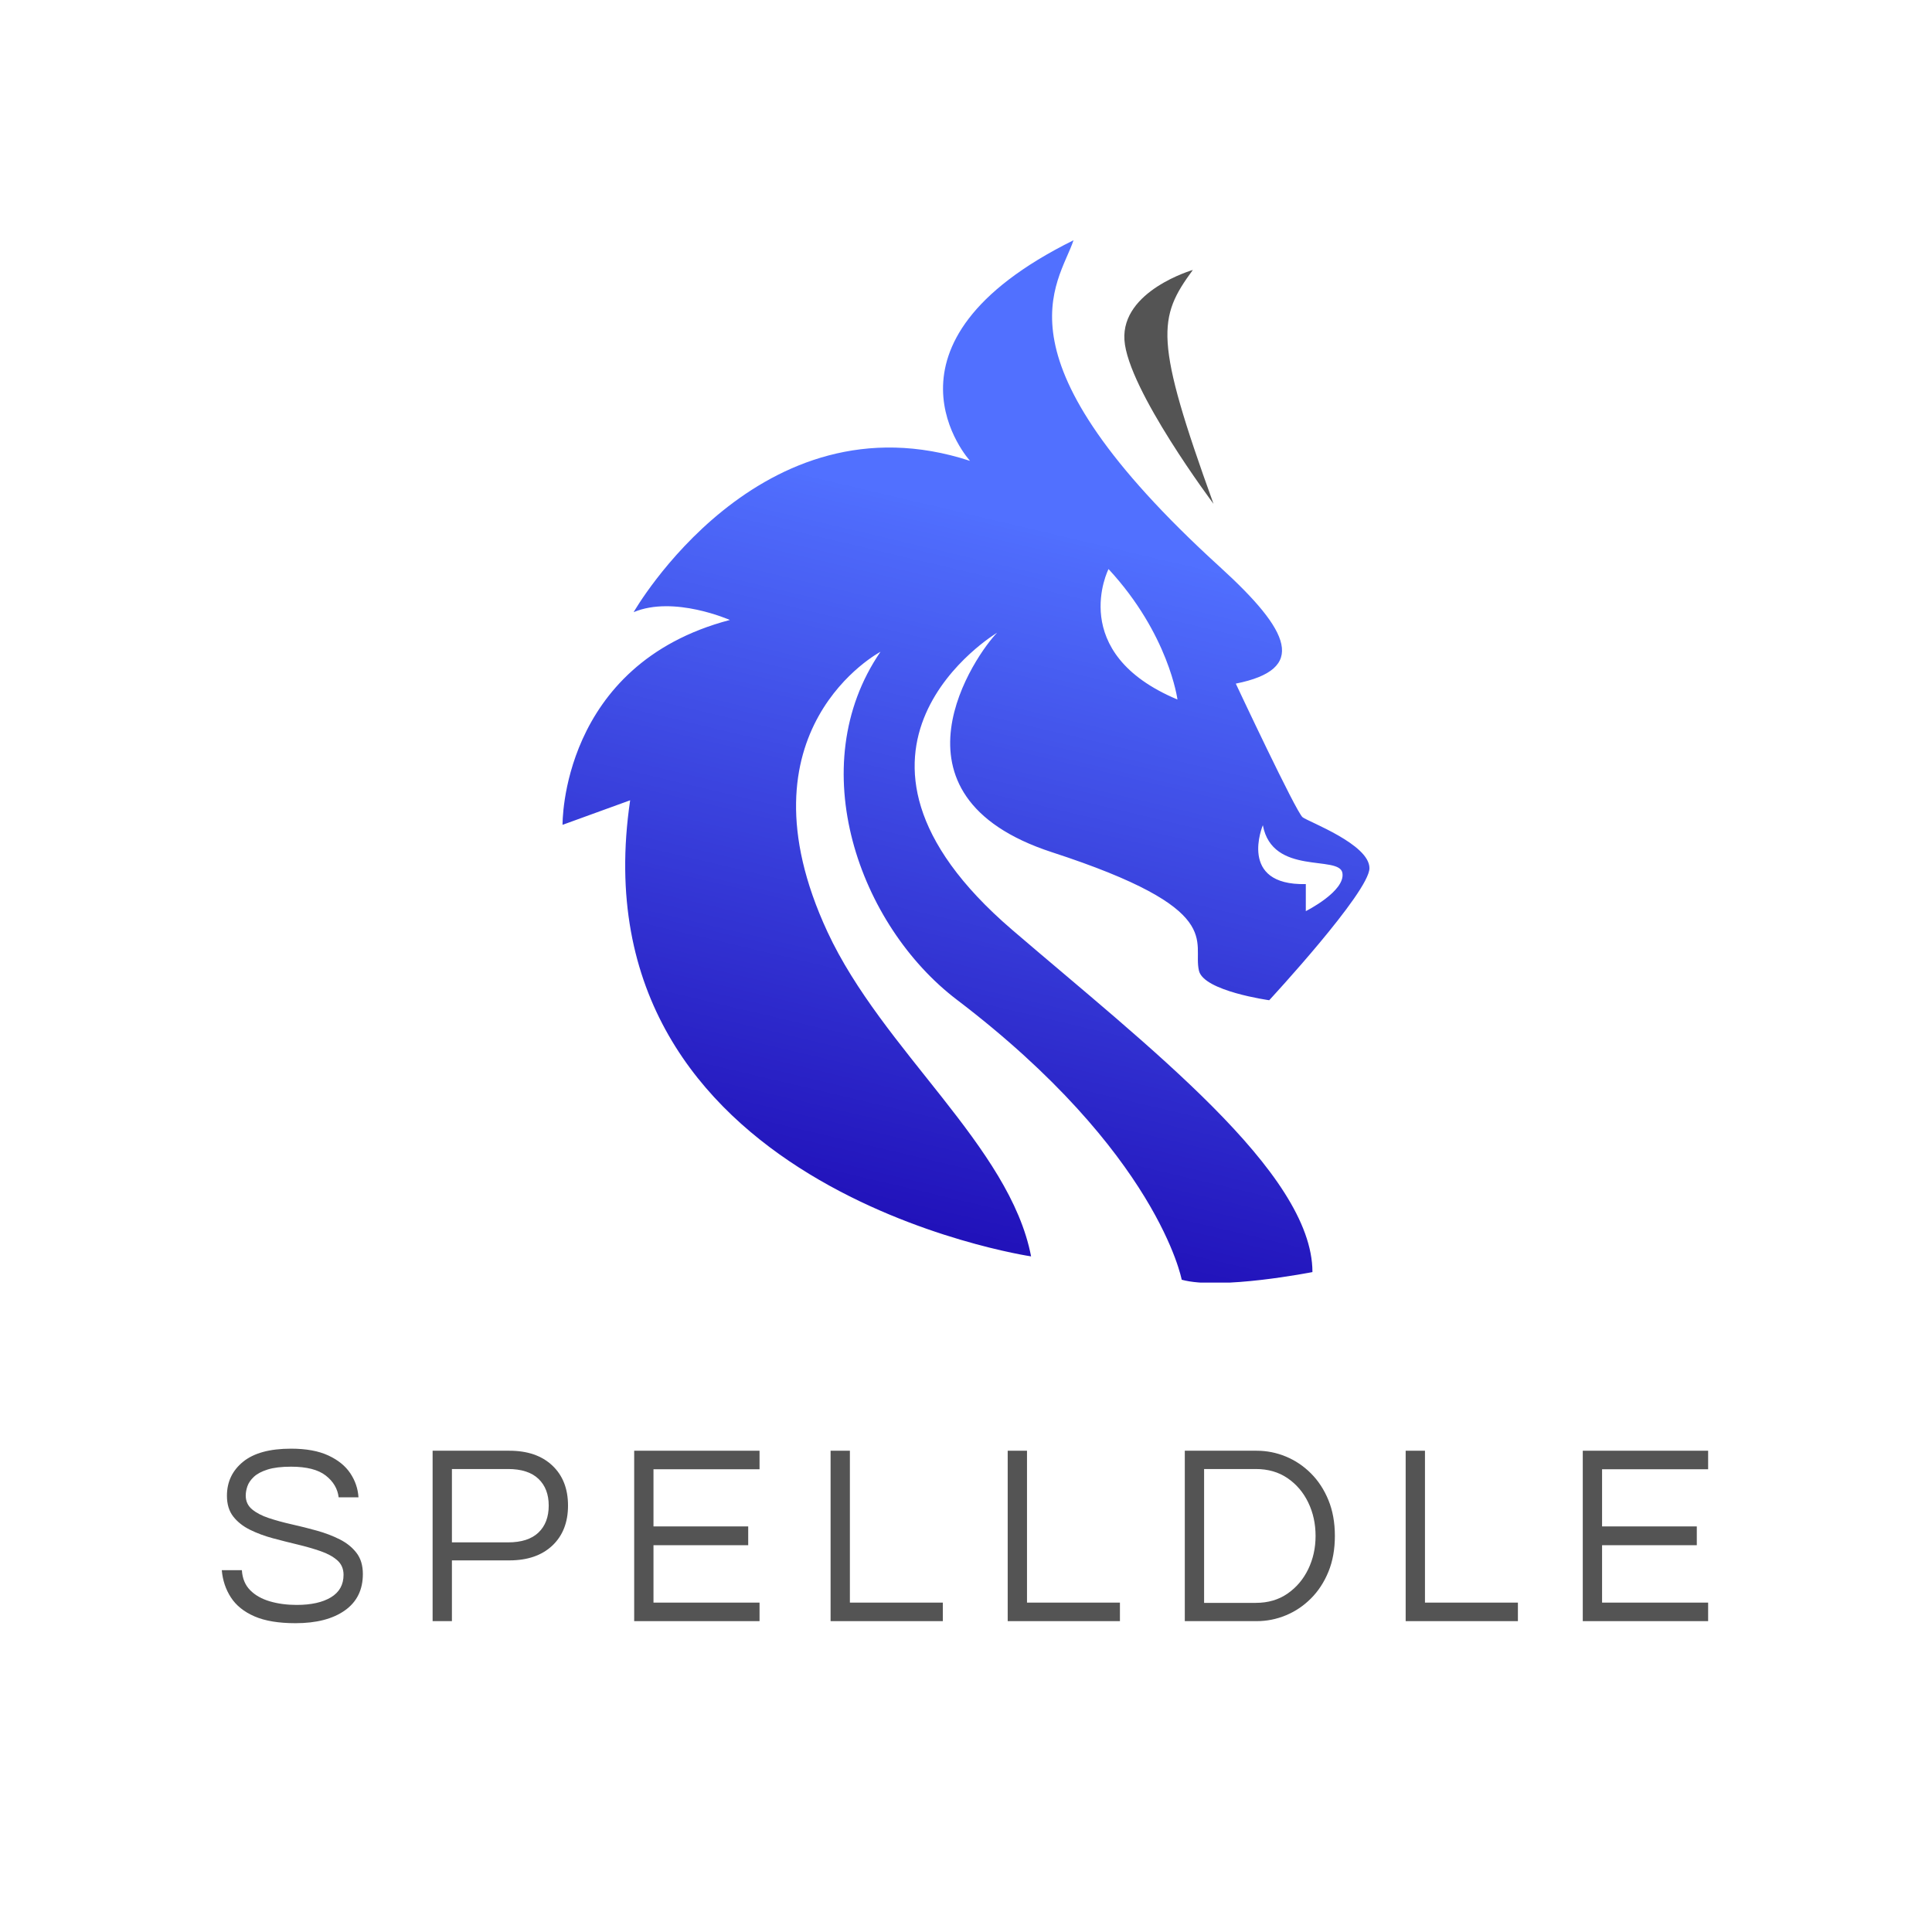
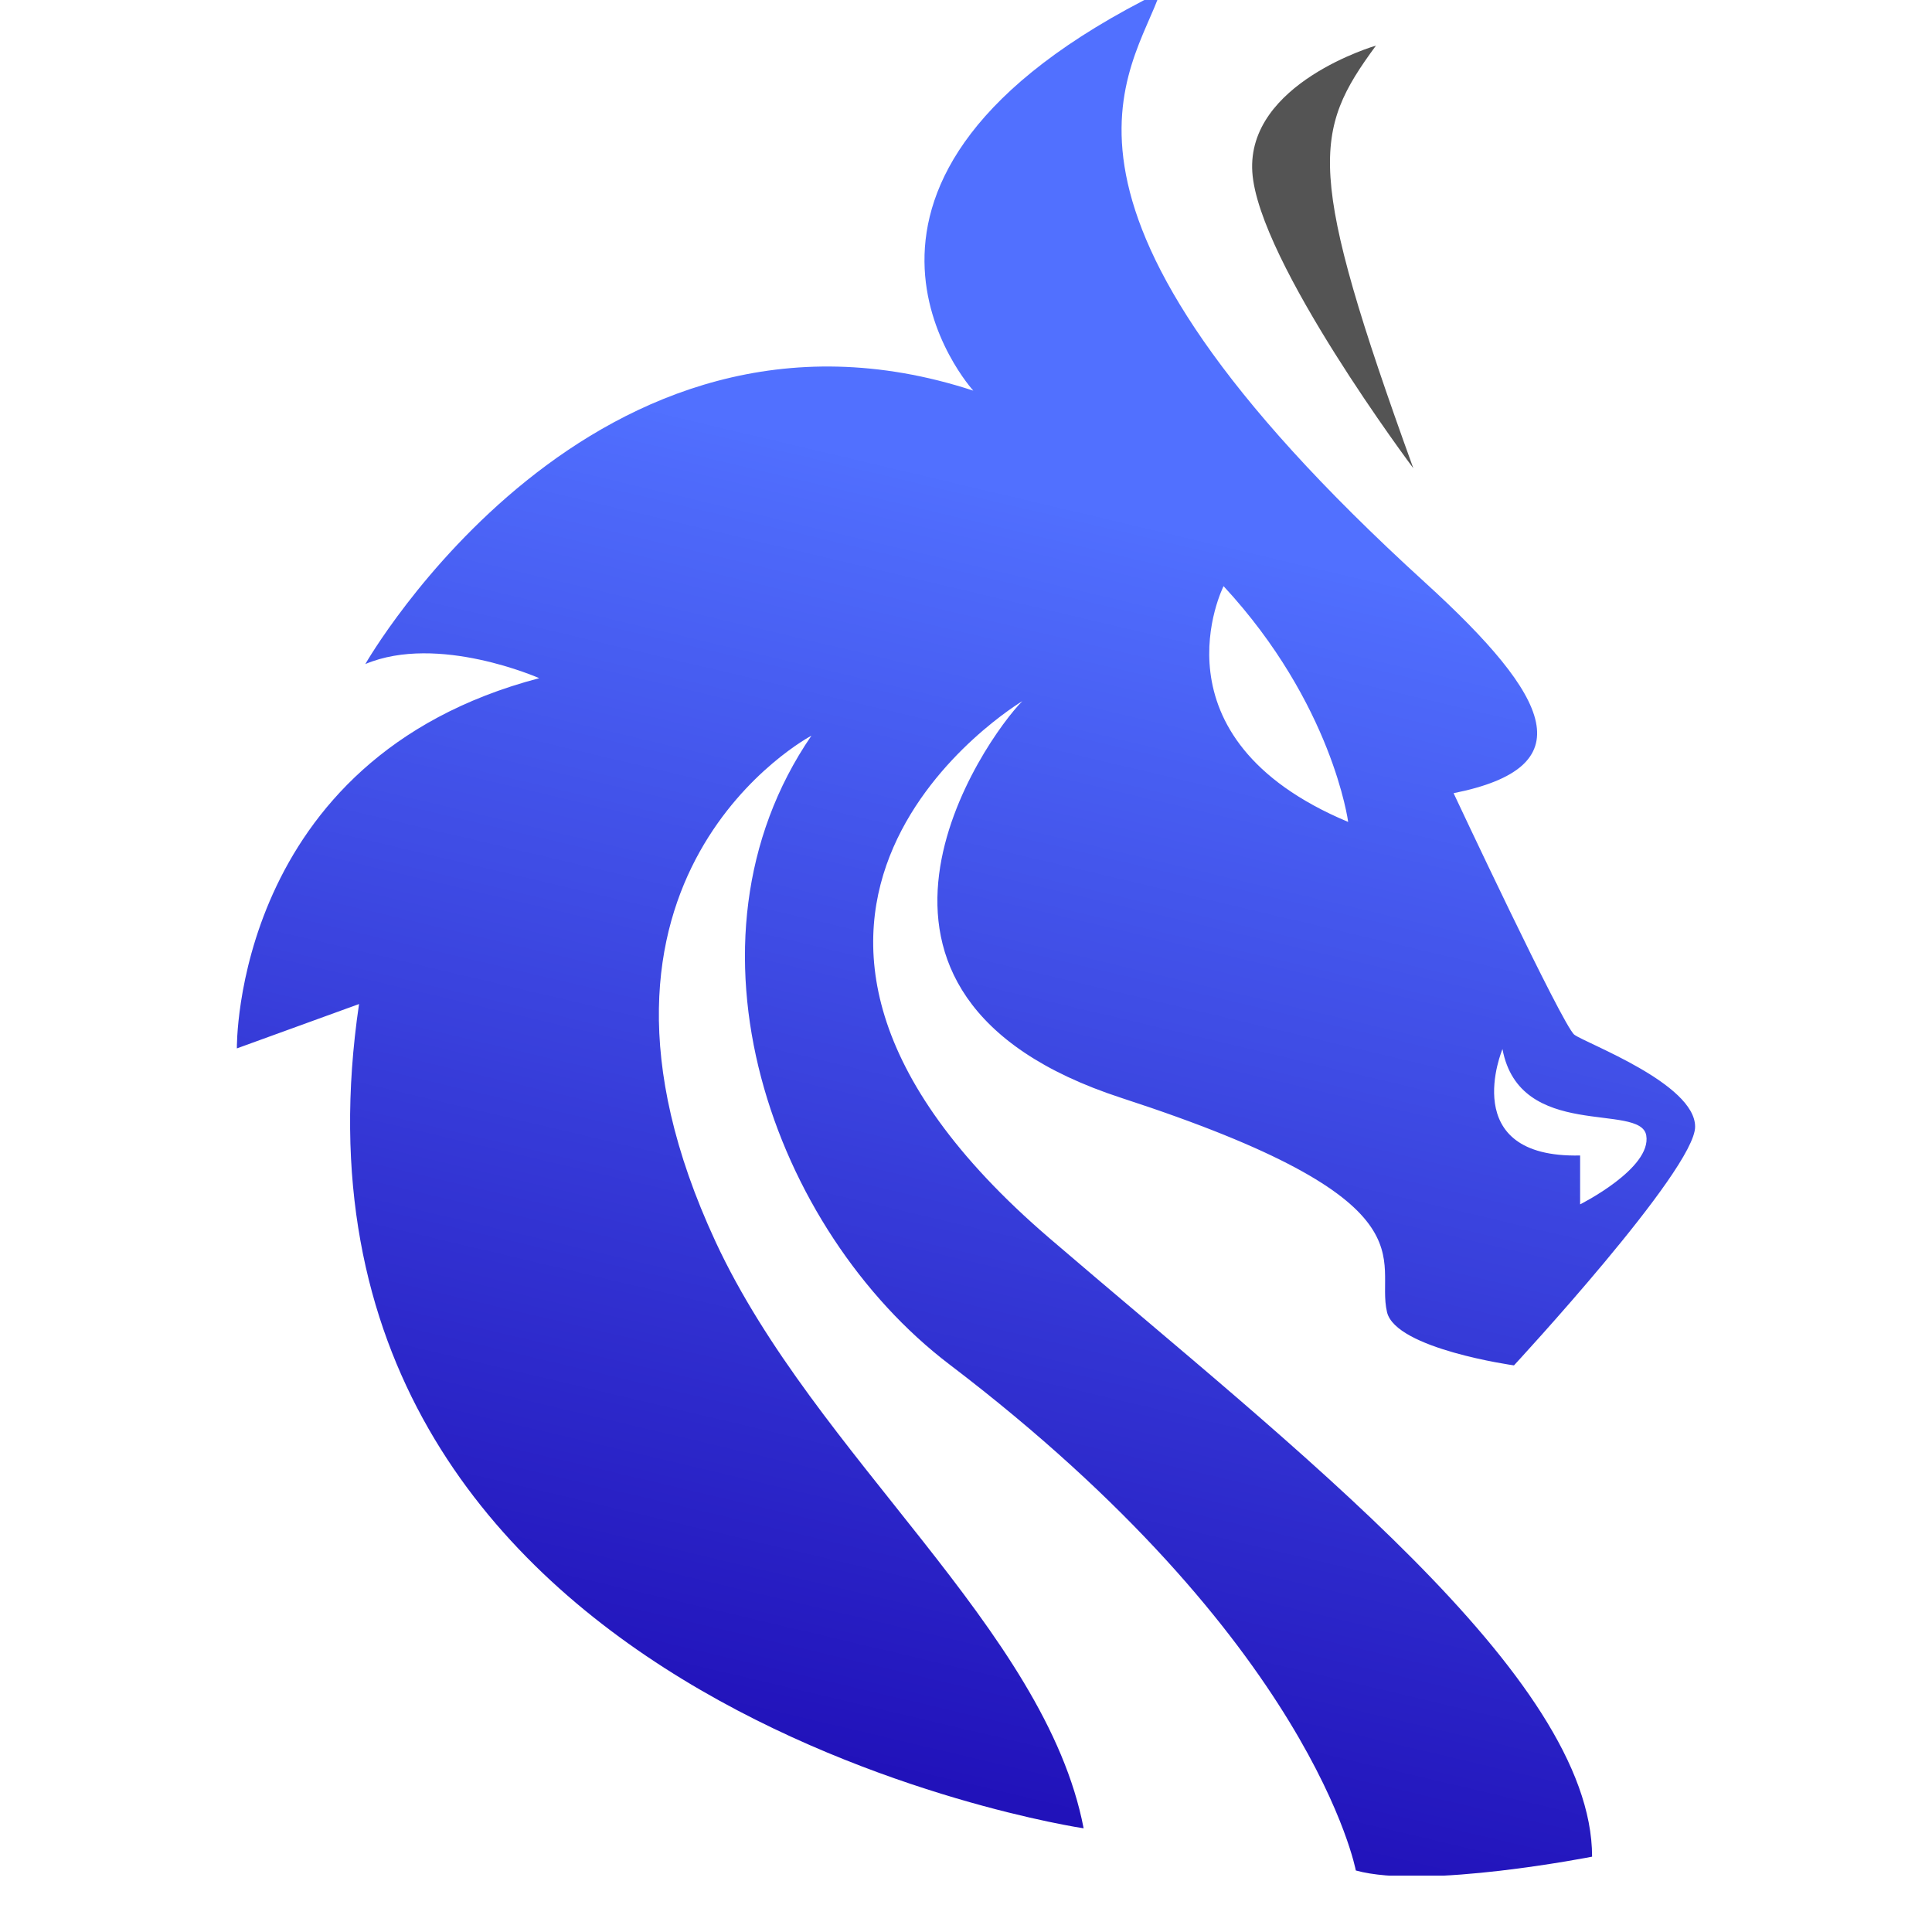
- <svg xmlns="http://www.w3.org/2000/svg" width="2000" zoomAndPan="magnify" viewBox="0 0 1500 1500" height="2000" preserveAspectRatio="xMidYMid meet" version="1.0">
+ <svg xmlns="http://www.w3.org/2000/svg" width="512" zoomAndPan="magnify" viewBox="335 190 830 830" height="512" preserveAspectRatio="xMidYMid meet" version="1.0">
  <defs>
    <g />
    <clipPath id="7ccd0b9235">
      <path d="M 436.625 186.531 L 1063.625 186.531 L 1063.625 995.781 L 436.625 995.781 Z M 436.625 186.531 " clip-rule="nonzero" />
    </clipPath>
    <clipPath id="b09a670791">
      <path d="M 860.652 441.816 C 907.551 492.465 914.18 543.109 914.18 543.109 C 827.711 506.875 860.652 441.816 860.652 441.816 Z M 980.473 640.691 C 987.883 680.223 1039.762 663.543 1042.238 677.754 C 1044.703 691.957 1013.828 707.398 1013.828 707.398 L 1013.828 686.402 C 960.707 687.633 980.473 640.691 980.473 640.691 Z M 785.711 721.812 C 622.656 581.812 774.184 491.23 774.184 491.23 C 758.535 506.875 680.301 617.227 816.828 661.699 C 953.352 706.164 925.5 730.871 930.871 753.691 C 934.594 769.504 985.41 776.578 985.41 776.578 C 985.41 776.578 1063.234 692.574 1063.234 674.047 C 1063.234 655.52 1016.293 638.223 1011.352 634.52 C 1006.41 630.816 959.473 530.758 959.473 530.758 C 1015.059 519.641 1002.293 490.406 947.121 440.172 C 767.793 276.902 821.949 221.117 833.48 186.531 C 670.426 267.234 753.137 357.824 753.137 357.824 C 589.57 304.324 491.941 475.285 491.941 475.285 C 523.234 462.109 566.66 481.348 566.66 481.348 C 434.898 515.938 436.762 640.398 436.762 640.398 L 489.246 621.34 C 444.777 922.746 800.535 975.453 800.535 975.453 C 784.062 889.809 685.242 815.691 642.418 723.461 C 569.461 566.32 683.594 506.051 683.594 506.051 C 622.652 594.992 667.125 718.52 742.887 776.168 C 899.129 895.047 917.473 993.574 917.473 993.574 C 947.117 1001.809 1018.973 987.641 1018.973 987.641 C 1018.973 910.23 890.707 811.965 785.711 721.816 Z M 785.711 721.812 " clip-rule="nonzero" />
    </clipPath>
    <linearGradient x1="1669.154" gradientTransform="matrix(0.350261, 0, 0, 0.350261, 436.7599, 186.5309)" y1="-28.251" x2="1056.883" gradientUnits="userSpaceOnUse" y2="2560.48" id="b9efe1607c">
      <stop stop-opacity="1" stop-color="rgb(31.76%, 43.919%, 100%)" offset="0" />
      <stop stop-opacity="1" stop-color="rgb(31.76%, 43.919%, 100%)" offset="0.155" />
      <stop stop-opacity="1" stop-color="rgb(31.76%, 43.919%, 100%)" offset="0.25" />
      <stop stop-opacity="1" stop-color="rgb(31.76%, 43.919%, 100%)" offset="0.281" />
      <stop stop-opacity="1" stop-color="rgb(31.676%, 43.755%, 99.878%)" offset="0.297" />
      <stop stop-opacity="1" stop-color="rgb(31.468%, 43.347%, 99.579%)" offset="0.301" />
      <stop stop-opacity="1" stop-color="rgb(31.345%, 43.105%, 99.402%)" offset="0.305" />
      <stop stop-opacity="1" stop-color="rgb(31.221%, 42.862%, 99.223%)" offset="0.309" />
      <stop stop-opacity="1" stop-color="rgb(31.097%, 42.619%, 99.046%)" offset="0.312" />
      <stop stop-opacity="1" stop-color="rgb(30.974%, 42.377%, 98.869%)" offset="0.316" />
      <stop stop-opacity="1" stop-color="rgb(30.85%, 42.134%, 98.692%)" offset="0.32" />
      <stop stop-opacity="1" stop-color="rgb(30.727%, 41.891%, 98.514%)" offset="0.324" />
      <stop stop-opacity="1" stop-color="rgb(30.603%, 41.649%, 98.337%)" offset="0.328" />
      <stop stop-opacity="1" stop-color="rgb(30.479%, 41.406%, 98.158%)" offset="0.332" />
      <stop stop-opacity="1" stop-color="rgb(30.357%, 41.164%, 97.981%)" offset="0.336" />
      <stop stop-opacity="1" stop-color="rgb(30.234%, 40.921%, 97.803%)" offset="0.34" />
      <stop stop-opacity="1" stop-color="rgb(30.11%, 40.678%, 97.626%)" offset="0.344" />
      <stop stop-opacity="1" stop-color="rgb(29.987%, 40.436%, 97.447%)" offset="0.348" />
      <stop stop-opacity="1" stop-color="rgb(29.863%, 40.193%, 97.27%)" offset="0.352" />
      <stop stop-opacity="1" stop-color="rgb(29.739%, 39.951%, 97.092%)" offset="0.355" />
      <stop stop-opacity="1" stop-color="rgb(29.616%, 39.708%, 96.915%)" offset="0.359" />
      <stop stop-opacity="1" stop-color="rgb(29.492%, 39.465%, 96.738%)" offset="0.363" />
      <stop stop-opacity="1" stop-color="rgb(29.369%, 39.223%, 96.561%)" offset="0.367" />
      <stop stop-opacity="1" stop-color="rgb(29.245%, 38.98%, 96.382%)" offset="0.371" />
      <stop stop-opacity="1" stop-color="rgb(29.123%, 38.737%, 96.205%)" offset="0.375" />
      <stop stop-opacity="1" stop-color="rgb(28.999%, 38.495%, 96.027%)" offset="0.379" />
      <stop stop-opacity="1" stop-color="rgb(28.876%, 38.252%, 95.85%)" offset="0.383" />
      <stop stop-opacity="1" stop-color="rgb(28.752%, 38.01%, 95.671%)" offset="0.387" />
      <stop stop-opacity="1" stop-color="rgb(28.629%, 37.767%, 95.494%)" offset="0.391" />
      <stop stop-opacity="1" stop-color="rgb(28.505%, 37.524%, 95.316%)" offset="0.395" />
      <stop stop-opacity="1" stop-color="rgb(28.381%, 37.282%, 95.139%)" offset="0.398" />
      <stop stop-opacity="1" stop-color="rgb(28.258%, 37.039%, 94.962%)" offset="0.402" />
      <stop stop-opacity="1" stop-color="rgb(28.134%, 36.797%, 94.785%)" offset="0.406" />
      <stop stop-opacity="1" stop-color="rgb(28.011%, 36.554%, 94.606%)" offset="0.41" />
      <stop stop-opacity="1" stop-color="rgb(27.888%, 36.311%, 94.429%)" offset="0.414" />
      <stop stop-opacity="1" stop-color="rgb(27.765%, 36.069%, 94.25%)" offset="0.418" />
      <stop stop-opacity="1" stop-color="rgb(27.641%, 35.826%, 94.073%)" offset="0.422" />
      <stop stop-opacity="1" stop-color="rgb(27.518%, 35.583%, 93.895%)" offset="0.426" />
      <stop stop-opacity="1" stop-color="rgb(27.394%, 35.341%, 93.718%)" offset="0.43" />
      <stop stop-opacity="1" stop-color="rgb(27.271%, 35.098%, 93.539%)" offset="0.434" />
      <stop stop-opacity="1" stop-color="rgb(27.147%, 34.856%, 93.362%)" offset="0.438" />
      <stop stop-opacity="1" stop-color="rgb(27.023%, 34.613%, 93.184%)" offset="0.441" />
      <stop stop-opacity="1" stop-color="rgb(26.9%, 34.37%, 93.007%)" offset="0.445" />
      <stop stop-opacity="1" stop-color="rgb(26.776%, 34.128%, 92.83%)" offset="0.449" />
      <stop stop-opacity="1" stop-color="rgb(26.654%, 33.885%, 92.653%)" offset="0.453" />
      <stop stop-opacity="1" stop-color="rgb(26.53%, 33.643%, 92.474%)" offset="0.457" />
      <stop stop-opacity="1" stop-color="rgb(26.407%, 33.4%, 92.297%)" offset="0.461" />
      <stop stop-opacity="1" stop-color="rgb(26.283%, 33.157%, 92.119%)" offset="0.465" />
      <stop stop-opacity="1" stop-color="rgb(26.16%, 32.915%, 91.942%)" offset="0.469" />
      <stop stop-opacity="1" stop-color="rgb(26.036%, 32.672%, 91.763%)" offset="0.473" />
      <stop stop-opacity="1" stop-color="rgb(25.912%, 32.43%, 91.586%)" offset="0.477" />
      <stop stop-opacity="1" stop-color="rgb(25.789%, 32.187%, 91.408%)" offset="0.48" />
      <stop stop-opacity="1" stop-color="rgb(25.665%, 31.944%, 91.231%)" offset="0.484" />
      <stop stop-opacity="1" stop-color="rgb(25.542%, 31.702%, 91.052%)" offset="0.488" />
      <stop stop-opacity="1" stop-color="rgb(25.42%, 31.459%, 90.875%)" offset="0.492" />
      <stop stop-opacity="1" stop-color="rgb(25.296%, 31.216%, 90.698%)" offset="0.496" />
      <stop stop-opacity="1" stop-color="rgb(25.172%, 30.975%, 90.521%)" offset="0.5" />
      <stop stop-opacity="1" stop-color="rgb(25.049%, 30.733%, 90.343%)" offset="0.504" />
      <stop stop-opacity="1" stop-color="rgb(24.925%, 30.49%, 90.166%)" offset="0.508" />
      <stop stop-opacity="1" stop-color="rgb(24.802%, 30.247%, 89.987%)" offset="0.512" />
      <stop stop-opacity="1" stop-color="rgb(24.678%, 30.005%, 89.81%)" offset="0.516" />
      <stop stop-opacity="1" stop-color="rgb(24.554%, 29.762%, 89.632%)" offset="0.52" />
      <stop stop-opacity="1" stop-color="rgb(24.431%, 29.52%, 89.455%)" offset="0.523" />
      <stop stop-opacity="1" stop-color="rgb(24.307%, 29.277%, 89.276%)" offset="0.527" />
      <stop stop-opacity="1" stop-color="rgb(24.184%, 29.034%, 89.099%)" offset="0.531" />
      <stop stop-opacity="1" stop-color="rgb(24.06%, 28.792%, 88.921%)" offset="0.535" />
      <stop stop-opacity="1" stop-color="rgb(23.938%, 28.549%, 88.744%)" offset="0.539" />
      <stop stop-opacity="1" stop-color="rgb(23.814%, 28.307%, 88.567%)" offset="0.543" />
      <stop stop-opacity="1" stop-color="rgb(23.691%, 28.064%, 88.39%)" offset="0.547" />
      <stop stop-opacity="1" stop-color="rgb(23.567%, 27.821%, 88.211%)" offset="0.551" />
      <stop stop-opacity="1" stop-color="rgb(23.444%, 27.579%, 88.034%)" offset="0.555" />
      <stop stop-opacity="1" stop-color="rgb(23.32%, 27.336%, 87.856%)" offset="0.559" />
      <stop stop-opacity="1" stop-color="rgb(23.196%, 27.094%, 87.679%)" offset="0.562" />
      <stop stop-opacity="1" stop-color="rgb(23.073%, 26.851%, 87.5%)" offset="0.566" />
      <stop stop-opacity="1" stop-color="rgb(22.949%, 26.608%, 87.323%)" offset="0.57" />
      <stop stop-opacity="1" stop-color="rgb(22.826%, 26.366%, 87.144%)" offset="0.574" />
      <stop stop-opacity="1" stop-color="rgb(22.704%, 26.123%, 86.967%)" offset="0.578" />
      <stop stop-opacity="1" stop-color="rgb(22.58%, 25.88%, 86.79%)" offset="0.582" />
      <stop stop-opacity="1" stop-color="rgb(22.456%, 25.638%, 86.613%)" offset="0.586" />
      <stop stop-opacity="1" stop-color="rgb(22.333%, 25.395%, 86.435%)" offset="0.59" />
      <stop stop-opacity="1" stop-color="rgb(22.209%, 25.153%, 86.258%)" offset="0.594" />
      <stop stop-opacity="1" stop-color="rgb(22.086%, 24.91%, 86.079%)" offset="0.598" />
      <stop stop-opacity="1" stop-color="rgb(21.962%, 24.667%, 85.902%)" offset="0.602" />
      <stop stop-opacity="1" stop-color="rgb(21.838%, 24.425%, 85.724%)" offset="0.605" />
      <stop stop-opacity="1" stop-color="rgb(21.715%, 24.182%, 85.547%)" offset="0.609" />
      <stop stop-opacity="1" stop-color="rgb(21.591%, 23.94%, 85.368%)" offset="0.613" />
      <stop stop-opacity="1" stop-color="rgb(21.469%, 23.697%, 85.191%)" offset="0.617" />
      <stop stop-opacity="1" stop-color="rgb(21.346%, 23.454%, 85.013%)" offset="0.621" />
      <stop stop-opacity="1" stop-color="rgb(21.222%, 23.212%, 84.836%)" offset="0.625" />
      <stop stop-opacity="1" stop-color="rgb(21.098%, 22.969%, 84.659%)" offset="0.629" />
      <stop stop-opacity="1" stop-color="rgb(20.975%, 22.726%, 84.482%)" offset="0.633" />
      <stop stop-opacity="1" stop-color="rgb(20.851%, 22.484%, 84.303%)" offset="0.637" />
      <stop stop-opacity="1" stop-color="rgb(20.728%, 22.241%, 84.126%)" offset="0.641" />
      <stop stop-opacity="1" stop-color="rgb(20.604%, 21.999%, 83.948%)" offset="0.645" />
      <stop stop-opacity="1" stop-color="rgb(20.48%, 21.756%, 83.771%)" offset="0.648" />
      <stop stop-opacity="1" stop-color="rgb(20.357%, 21.513%, 83.592%)" offset="0.652" />
      <stop stop-opacity="1" stop-color="rgb(20.235%, 21.271%, 83.415%)" offset="0.656" />
      <stop stop-opacity="1" stop-color="rgb(20.111%, 21.028%, 83.237%)" offset="0.66" />
      <stop stop-opacity="1" stop-color="rgb(19.987%, 20.786%, 83.06%)" offset="0.664" />
      <stop stop-opacity="1" stop-color="rgb(19.864%, 20.543%, 82.881%)" offset="0.668" />
      <stop stop-opacity="1" stop-color="rgb(19.74%, 20.3%, 82.704%)" offset="0.672" />
      <stop stop-opacity="1" stop-color="rgb(19.617%, 20.058%, 82.527%)" offset="0.676" />
      <stop stop-opacity="1" stop-color="rgb(19.493%, 19.815%, 82.35%)" offset="0.68" />
      <stop stop-opacity="1" stop-color="rgb(19.37%, 19.572%, 82.172%)" offset="0.684" />
      <stop stop-opacity="1" stop-color="rgb(19.246%, 19.33%, 81.995%)" offset="0.688" />
      <stop stop-opacity="1" stop-color="rgb(19.122%, 19.087%, 81.816%)" offset="0.691" />
      <stop stop-opacity="1" stop-color="rgb(19%, 18.845%, 81.639%)" offset="0.695" />
      <stop stop-opacity="1" stop-color="rgb(18.877%, 18.602%, 81.461%)" offset="0.699" />
      <stop stop-opacity="1" stop-color="rgb(18.753%, 18.359%, 81.284%)" offset="0.703" />
      <stop stop-opacity="1" stop-color="rgb(18.629%, 18.117%, 81.105%)" offset="0.707" />
      <stop stop-opacity="1" stop-color="rgb(18.506%, 17.874%, 80.928%)" offset="0.711" />
      <stop stop-opacity="1" stop-color="rgb(18.382%, 17.632%, 80.75%)" offset="0.715" />
      <stop stop-opacity="1" stop-color="rgb(18.259%, 17.39%, 80.573%)" offset="0.719" />
      <stop stop-opacity="1" stop-color="rgb(18.135%, 17.148%, 80.396%)" offset="0.723" />
      <stop stop-opacity="1" stop-color="rgb(18.011%, 16.905%, 80.219%)" offset="0.727" />
      <stop stop-opacity="1" stop-color="rgb(17.888%, 16.663%, 80.04%)" offset="0.73" />
      <stop stop-opacity="1" stop-color="rgb(17.766%, 16.42%, 79.863%)" offset="0.734" />
      <stop stop-opacity="1" stop-color="rgb(17.642%, 16.177%, 79.684%)" offset="0.738" />
      <stop stop-opacity="1" stop-color="rgb(17.519%, 15.935%, 79.507%)" offset="0.742" />
      <stop stop-opacity="1" stop-color="rgb(17.395%, 15.692%, 79.329%)" offset="0.746" />
      <stop stop-opacity="1" stop-color="rgb(17.271%, 15.45%, 79.152%)" offset="0.75" />
      <stop stop-opacity="1" stop-color="rgb(17.148%, 15.207%, 78.973%)" offset="0.754" />
      <stop stop-opacity="1" stop-color="rgb(17.024%, 14.964%, 78.796%)" offset="0.758" />
      <stop stop-opacity="1" stop-color="rgb(16.901%, 14.722%, 78.619%)" offset="0.762" />
      <stop stop-opacity="1" stop-color="rgb(16.777%, 14.479%, 78.442%)" offset="0.766" />
      <stop stop-opacity="1" stop-color="rgb(16.653%, 14.236%, 78.264%)" offset="0.77" />
      <stop stop-opacity="1" stop-color="rgb(16.531%, 13.994%, 78.087%)" offset="0.773" />
      <stop stop-opacity="1" stop-color="rgb(16.408%, 13.751%, 77.908%)" offset="0.777" />
      <stop stop-opacity="1" stop-color="rgb(16.284%, 13.509%, 77.731%)" offset="0.781" />
      <stop stop-opacity="1" stop-color="rgb(16.161%, 13.266%, 77.553%)" offset="0.785" />
      <stop stop-opacity="1" stop-color="rgb(16.037%, 13.023%, 77.376%)" offset="0.789" />
      <stop stop-opacity="1" stop-color="rgb(15.913%, 12.781%, 77.197%)" offset="0.793" />
      <stop stop-opacity="1" stop-color="rgb(15.79%, 12.538%, 77.02%)" offset="0.797" />
      <stop stop-opacity="1" stop-color="rgb(15.666%, 12.296%, 76.842%)" offset="0.801" />
      <stop stop-opacity="1" stop-color="rgb(15.543%, 12.053%, 76.665%)" offset="0.805" />
      <stop stop-opacity="1" stop-color="rgb(15.419%, 11.81%, 76.488%)" offset="0.809" />
      <stop stop-opacity="1" stop-color="rgb(15.295%, 11.568%, 76.311%)" offset="0.812" />
      <stop stop-opacity="1" stop-color="rgb(15.172%, 11.325%, 76.132%)" offset="0.816" />
      <stop stop-opacity="1" stop-color="rgb(15.05%, 11.082%, 75.955%)" offset="0.82" />
      <stop stop-opacity="1" stop-color="rgb(14.926%, 10.84%, 75.777%)" offset="0.824" />
      <stop stop-opacity="1" stop-color="rgb(14.803%, 10.597%, 75.6%)" offset="0.828" />
      <stop stop-opacity="1" stop-color="rgb(14.679%, 10.355%, 75.421%)" offset="0.832" />
      <stop stop-opacity="1" stop-color="rgb(14.555%, 10.112%, 75.244%)" offset="0.836" />
      <stop stop-opacity="1" stop-color="rgb(14.432%, 9.869%, 75.066%)" offset="0.84" />
      <stop stop-opacity="1" stop-color="rgb(14.308%, 9.627%, 74.889%)" offset="0.844" />
      <stop stop-opacity="1" stop-color="rgb(14.185%, 9.384%, 74.71%)" offset="0.848" />
      <stop stop-opacity="1" stop-color="rgb(14.061%, 9.142%, 74.533%)" offset="0.852" />
      <stop stop-opacity="1" stop-color="rgb(13.937%, 8.899%, 74.356%)" offset="0.855" />
      <stop stop-opacity="1" stop-color="rgb(13.815%, 8.656%, 74.179%)" offset="0.859" />
      <stop stop-opacity="1" stop-color="rgb(13.692%, 8.414%, 74.001%)" offset="0.863" />
      <stop stop-opacity="1" stop-color="rgb(13.568%, 8.171%, 73.824%)" offset="0.867" />
      <stop stop-opacity="1" stop-color="rgb(13.445%, 7.928%, 73.645%)" offset="0.871" />
      <stop stop-opacity="1" stop-color="rgb(13.321%, 7.686%, 73.468%)" offset="0.875" />
      <stop stop-opacity="1" stop-color="rgb(13.197%, 7.443%, 73.289%)" offset="0.879" />
      <stop stop-opacity="1" stop-color="rgb(13.074%, 7.201%, 73.112%)" offset="0.883" />
      <stop stop-opacity="1" stop-color="rgb(12.95%, 6.958%, 72.934%)" offset="0.887" />
      <stop stop-opacity="1" stop-color="rgb(12.827%, 6.715%, 72.757%)" offset="0.891" />
      <stop stop-opacity="1" stop-color="rgb(12.703%, 6.473%, 72.578%)" offset="0.895" />
      <stop stop-opacity="1" stop-color="rgb(12.581%, 6.23%, 72.401%)" offset="0.898" />
      <stop stop-opacity="1" stop-color="rgb(12.457%, 5.988%, 72.224%)" offset="0.902" />
      <stop stop-opacity="1" stop-color="rgb(12.334%, 5.745%, 72.047%)" offset="0.906" />
      <stop stop-opacity="1" stop-color="rgb(12.21%, 5.502%, 71.869%)" offset="0.91" />
      <stop stop-opacity="1" stop-color="rgb(12.086%, 5.26%, 71.692%)" offset="0.914" />
      <stop stop-opacity="1" stop-color="rgb(11.963%, 5.017%, 71.513%)" offset="0.918" />
      <stop stop-opacity="1" stop-color="rgb(11.839%, 4.774%, 71.336%)" offset="0.922" />
      <stop stop-opacity="1" stop-color="rgb(11.716%, 4.532%, 71.158%)" offset="0.926" />
      <stop stop-opacity="1" stop-color="rgb(11.592%, 4.289%, 70.981%)" offset="0.93" />
      <stop stop-opacity="1" stop-color="rgb(11.469%, 4.047%, 70.802%)" offset="0.934" />
      <stop stop-opacity="1" stop-color="rgb(11.346%, 3.806%, 70.625%)" offset="0.938" />
      <stop stop-opacity="1" stop-color="rgb(11.223%, 3.563%, 70.448%)" offset="0.941" />
      <stop stop-opacity="1" stop-color="rgb(11.099%, 3.32%, 70.271%)" offset="0.945" />
      <stop stop-opacity="1" stop-color="rgb(10.976%, 3.078%, 70.093%)" offset="0.949" />
      <stop stop-opacity="1" stop-color="rgb(10.852%, 2.835%, 69.916%)" offset="0.953" />
      <stop stop-opacity="1" stop-color="rgb(10.728%, 2.592%, 69.737%)" offset="0.957" />
      <stop stop-opacity="1" stop-color="rgb(10.605%, 2.35%, 69.56%)" offset="0.961" />
      <stop stop-opacity="1" stop-color="rgb(10.481%, 2.107%, 69.382%)" offset="0.965" />
      <stop stop-opacity="1" stop-color="rgb(10.358%, 1.865%, 69.205%)" offset="0.969" />
      <stop stop-opacity="1" stop-color="rgb(10.234%, 1.622%, 69.026%)" offset="0.973" />
      <stop stop-opacity="1" stop-color="rgb(10.112%, 1.379%, 68.849%)" offset="0.977" />
      <stop stop-opacity="1" stop-color="rgb(9.988%, 1.137%, 68.671%)" offset="0.98" />
      <stop stop-opacity="1" stop-color="rgb(9.865%, 0.894%, 68.494%)" offset="0.984" />
      <stop stop-opacity="1" stop-color="rgb(9.741%, 0.652%, 68.317%)" offset="0.988" />
      <stop stop-opacity="1" stop-color="rgb(9.618%, 0.409%, 68.14%)" offset="0.992" />
      <stop stop-opacity="1" stop-color="rgb(9.512%, 0.204%, 67.989%)" offset="0.996" />
      <stop stop-opacity="1" stop-color="rgb(9.409%, 0%, 67.839%)" offset="1" />
    </linearGradient>
  </defs>
  <path fill="#545454" d="M 942.18 391.176 C 942.18 391.176 875.473 302.234 873.004 263.941 C 870.531 225.648 926.121 209.59 926.121 209.59 C 898.941 246.645 895.855 263.164 942.176 391.176 Z M 942.18 391.176 " fill-opacity="1" fill-rule="nonzero" />
  <g clip-path="url(#7ccd0b9235)">
    <g clip-path="url(#b09a670791)">
      <path fill="url(#b9efe1607c)" d="M 436.625 186.531 L 436.625 995.781 L 1063.234 995.781 L 1063.234 186.531 Z M 436.625 186.531 " fill-rule="nonzero" />
    </g>
  </g>
  <g fill="#545454" fill-opacity="1">
    <g transform="translate(165.8028, 1258.65)">
      <g>
        <path d="M 63.562 1.594 C 50.5 1.594 39.906 -0.172 31.781 -3.703 C 23.656 -7.234 17.555 -12.129 13.484 -18.391 C 9.422 -24.648 7.055 -31.711 6.391 -39.578 L 21.984 -39.578 C 22.379 -33.18 24.508 -28.016 28.375 -24.078 C 32.238 -20.148 37.332 -17.254 43.656 -15.391 C 49.988 -13.523 56.953 -12.594 64.547 -12.594 C 75.742 -12.594 84.602 -14.555 91.125 -18.484 C 97.656 -22.422 100.922 -28.25 100.922 -35.969 C 100.922 -40.633 99.289 -44.398 96.031 -47.266 C 92.77 -50.129 88.441 -52.492 83.047 -54.359 C 77.648 -56.223 71.754 -57.922 65.359 -59.453 C 58.961 -60.984 52.531 -62.613 46.062 -64.344 C 39.602 -66.082 33.676 -68.285 28.281 -70.953 C 22.883 -73.617 18.551 -77.047 15.281 -81.234 C 12.02 -85.43 10.391 -90.797 10.391 -97.328 C 10.391 -108.117 14.551 -116.91 22.875 -123.703 C 31.207 -130.504 43.633 -133.906 60.156 -133.906 C 71.883 -133.906 81.547 -132.141 89.141 -128.609 C 96.734 -125.078 102.426 -120.445 106.219 -114.719 C 110.02 -108.988 112.117 -102.789 112.516 -96.125 L 97.125 -96.125 C 96.332 -102.789 93.004 -108.422 87.141 -113.016 C 81.273 -117.617 72.281 -119.922 60.156 -119.922 C 52.695 -119.922 46.633 -119.188 41.969 -117.719 C 37.301 -116.25 33.734 -114.348 31.266 -112.016 C 28.805 -109.691 27.145 -107.258 26.281 -104.719 C 25.414 -102.188 24.984 -99.789 24.984 -97.531 C 24.984 -93.133 26.613 -89.566 29.875 -86.828 C 33.145 -84.098 37.477 -81.832 42.875 -80.031 C 48.27 -78.238 54.227 -76.609 60.75 -75.141 C 67.281 -73.68 73.773 -72.051 80.234 -70.25 C 86.703 -68.445 92.633 -66.18 98.031 -63.453 C 103.426 -60.723 107.754 -57.223 111.016 -52.953 C 114.285 -48.691 115.922 -43.234 115.922 -36.578 C 115.922 -24.316 111.254 -14.891 101.922 -8.297 C 92.598 -1.703 79.812 1.594 63.562 1.594 Z M 63.562 1.594 " />
      </g>
    </g>
  </g>
  <g fill="#545454" fill-opacity="1">
    <g transform="translate(319.6957, 1258.65)">
      <g>
        <path d="M 16.188 0 L 16.188 -132.312 L 75.75 -132.312 C 89.875 -132.312 101 -128.477 109.125 -120.812 C 117.25 -113.156 121.312 -102.797 121.312 -89.734 C 121.312 -76.68 117.25 -66.32 109.125 -58.656 C 101 -51 89.875 -47.172 75.75 -47.172 L 31.172 -47.172 L 31.172 0 Z M 31.172 -61.156 L 74.75 -61.156 C 85.145 -61.156 93.004 -63.688 98.328 -68.75 C 103.66 -73.812 106.328 -80.805 106.328 -89.734 C 106.328 -98.523 103.66 -105.453 98.328 -110.516 C 93.004 -115.578 85.145 -118.109 74.75 -118.109 L 31.172 -118.109 Z M 31.172 -61.156 " />
      </g>
    </g>
  </g>
  <g fill="#545454" fill-opacity="1">
    <g transform="translate(476.1867, 1258.65)">
      <g>
        <path d="M 16.188 0 L 16.188 -132.312 L 113.516 -132.312 L 113.516 -117.922 L 31.172 -117.922 L 31.172 -73.547 L 104.719 -73.547 L 104.719 -58.953 L 31.172 -58.953 L 31.172 -14.391 L 113.516 -14.391 L 113.516 0 Z M 16.188 0 " />
      </g>
    </g>
  </g>
  <g fill="#545454" fill-opacity="1">
    <g transform="translate(628.6807, 1258.65)">
      <g>
        <path d="M 16.188 0 L 16.188 -132.312 L 31.172 -132.312 L 31.172 -14.391 L 103.328 -14.391 L 103.328 0 Z M 16.188 0 " />
      </g>
    </g>
  </g>
  <g fill="#545454" fill-opacity="1">
    <g transform="translate(766.1851, 1258.65)">
      <g>
        <path d="M 16.188 0 L 16.188 -132.312 L 31.172 -132.312 L 31.172 -14.391 L 103.328 -14.391 L 103.328 0 Z M 16.188 0 " />
      </g>
    </g>
  </g>
  <g fill="#545454" fill-opacity="1">
    <g transform="translate(903.6894, 1258.65)">
      <g>
        <path d="M 16.188 0 L 16.188 -132.312 L 71.953 -132.312 C 79.805 -132.312 87.363 -130.812 94.625 -127.812 C 101.895 -124.812 108.395 -120.445 114.125 -114.719 C 119.852 -108.988 124.379 -102.062 127.703 -93.938 C 131.035 -85.812 132.703 -76.551 132.703 -66.156 C 132.703 -55.758 131.035 -46.5 127.703 -38.375 C 124.379 -30.25 119.852 -23.32 114.125 -17.594 C 108.395 -11.863 101.895 -7.5 94.625 -4.5 C 87.363 -1.5 79.805 0 71.953 0 Z M 31.172 -14.188 L 71.344 -14.188 C 80.812 -14.188 89.008 -16.582 95.938 -21.375 C 102.863 -26.176 108.223 -32.504 112.016 -40.359 C 115.816 -48.223 117.719 -56.82 117.719 -66.156 C 117.719 -75.613 115.816 -84.27 112.016 -92.125 C 108.223 -99.988 102.863 -106.285 95.938 -111.016 C 89.008 -115.742 80.812 -118.109 71.344 -118.109 L 31.172 -118.109 Z M 31.172 -14.188 " />
      </g>
    </g>
  </g>
  <g fill="#545454" fill-opacity="1">
    <g transform="translate(1075.17, 1258.65)">
      <g>
        <path d="M 16.188 0 L 16.188 -132.312 L 31.172 -132.312 L 31.172 -14.391 L 103.328 -14.391 L 103.328 0 Z M 16.188 0 " />
      </g>
    </g>
  </g>
  <g fill="#545454" fill-opacity="1">
    <g transform="translate(1212.674, 1258.65)">
      <g>
        <path d="M 16.188 0 L 16.188 -132.312 L 113.516 -132.312 L 113.516 -117.922 L 31.172 -117.922 L 31.172 -73.547 L 104.719 -73.547 L 104.719 -58.953 L 31.172 -58.953 L 31.172 -14.391 L 113.516 -14.391 L 113.516 0 Z M 16.188 0 " />
      </g>
    </g>
  </g>
</svg>
